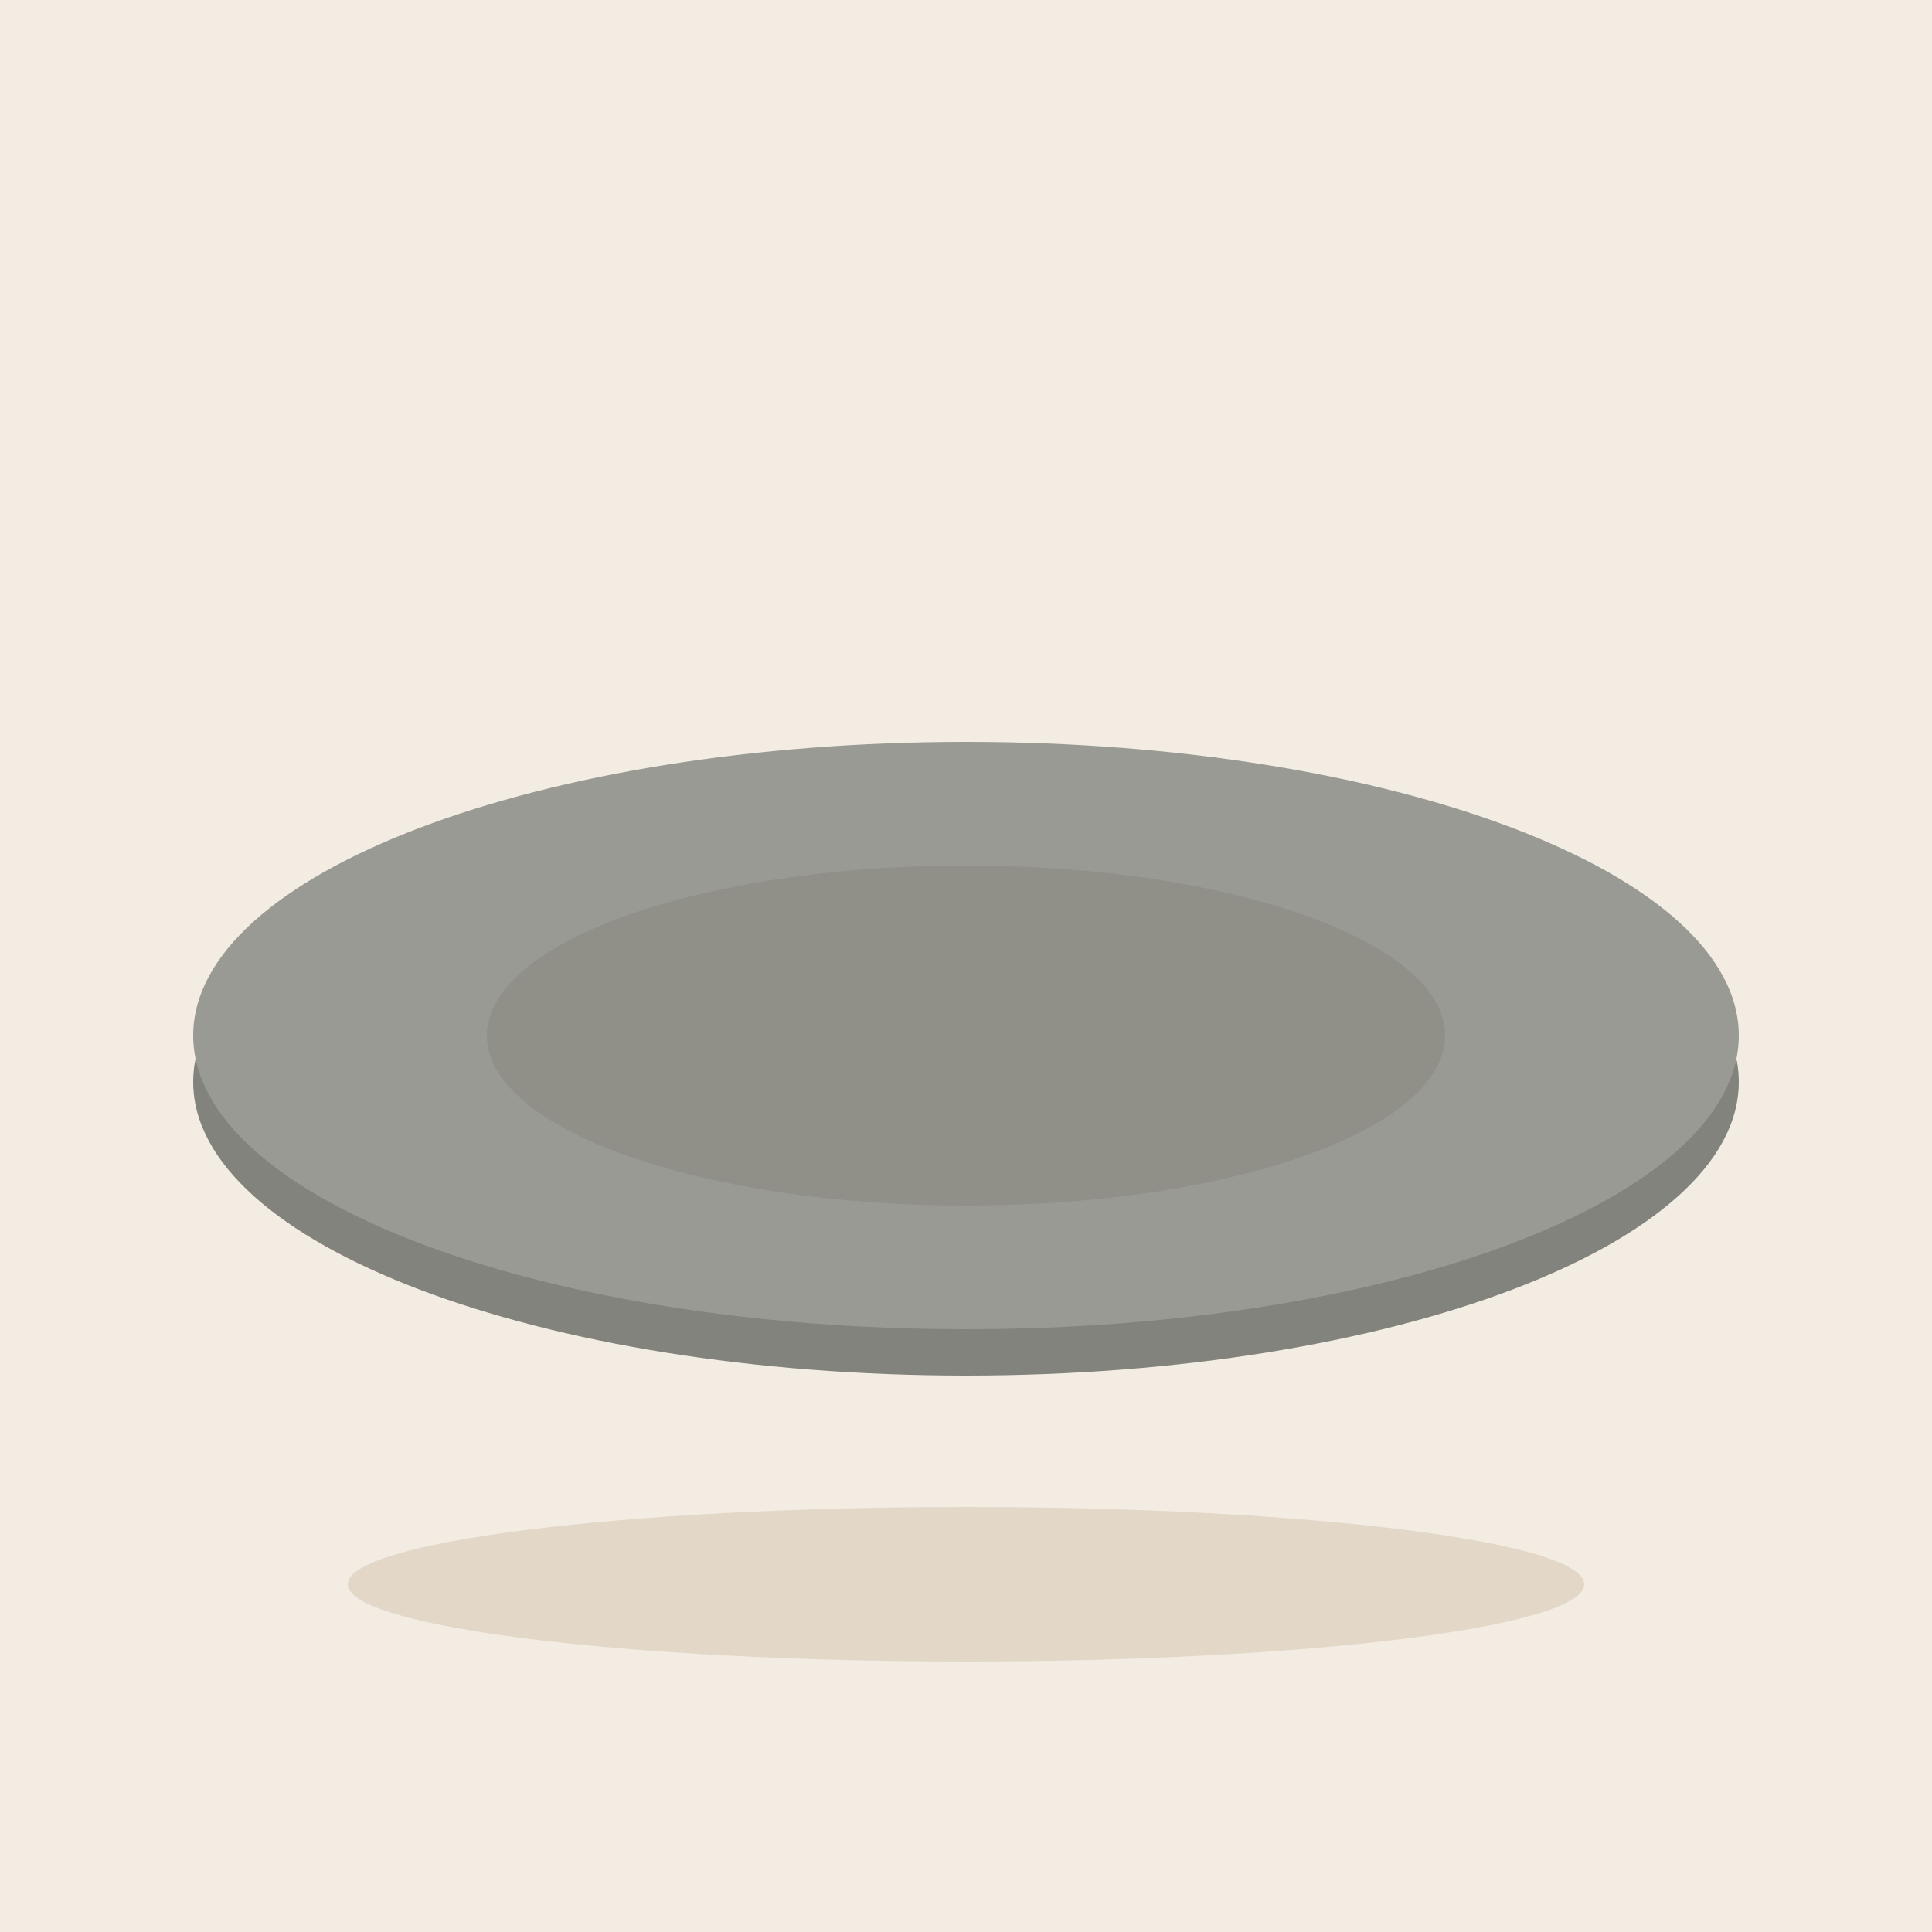
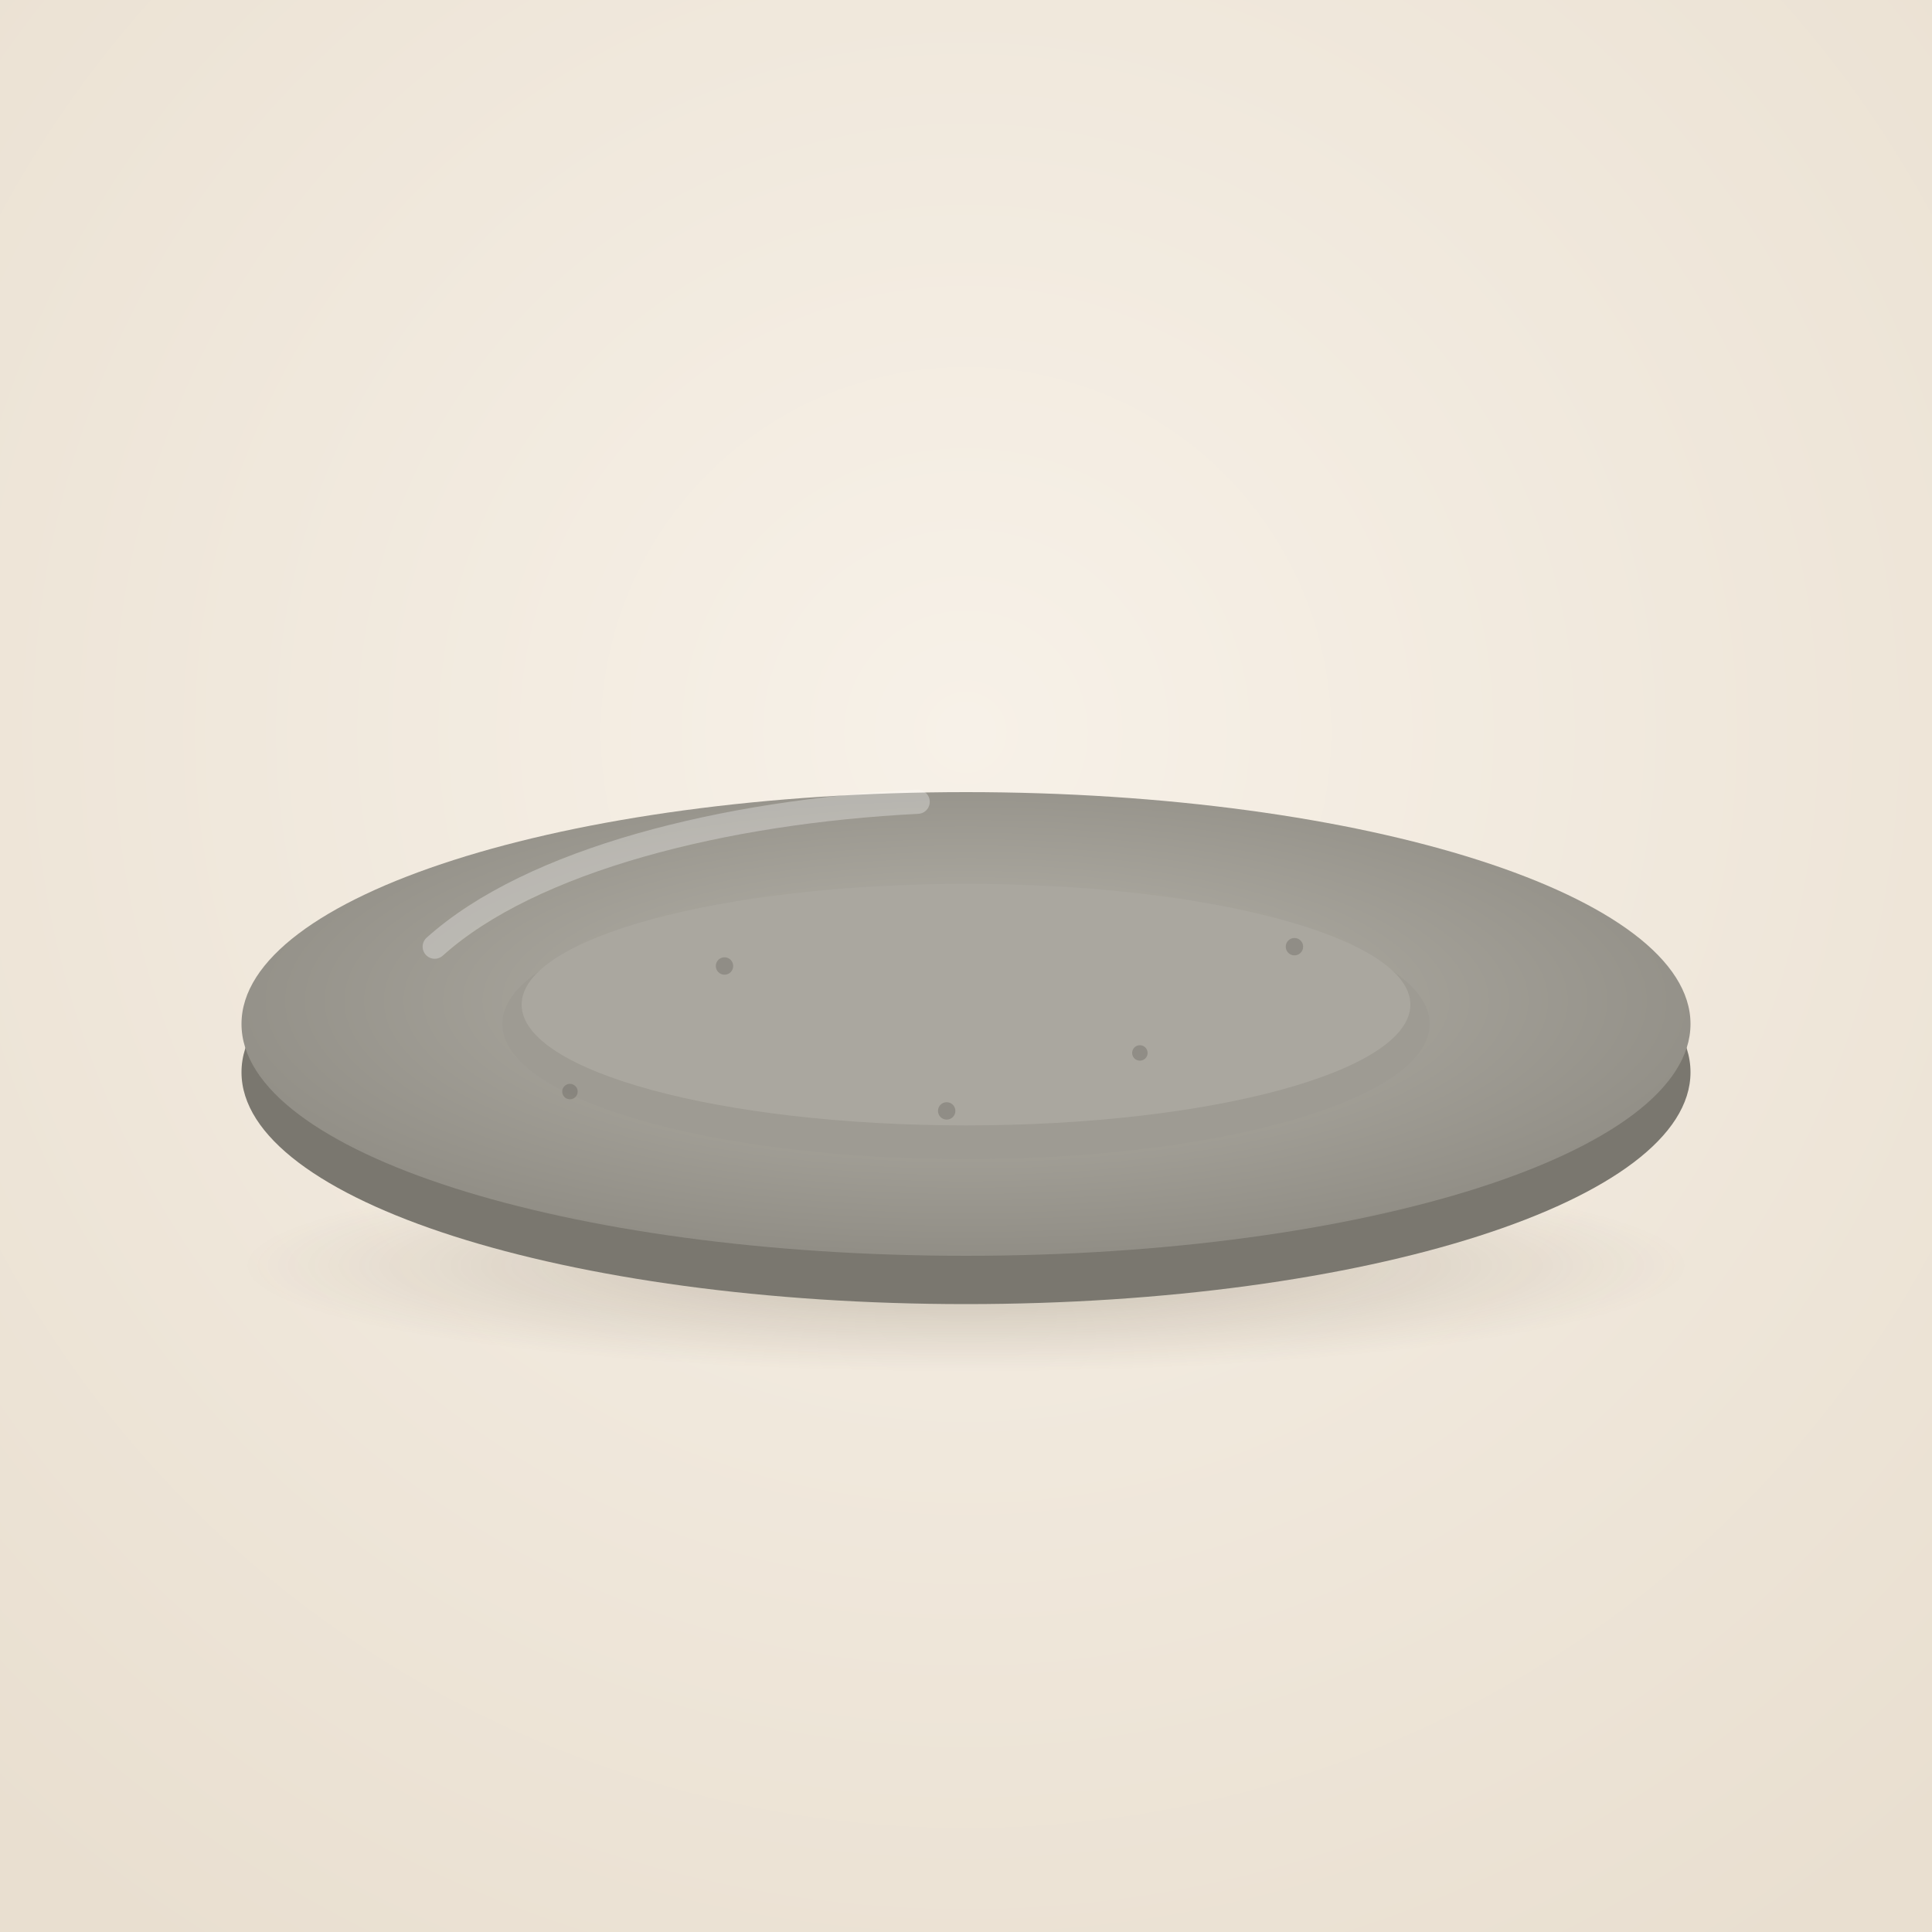
- <svg xmlns="http://www.w3.org/2000/svg" viewBox="0 0 250 250">
-   <rect width="250" height="250" fill="#f3ece2" />
-   <ellipse cx="125" cy="205" rx="80" ry="10" fill="#e3d8c8" />
-   <ellipse cx="125" cy="140" rx="100" ry="38" fill="#83837d" />
-   <ellipse cx="125" cy="134" rx="100" ry="38" fill="#9a9a94" />
-   <ellipse cx="125" cy="134" rx="62" ry="22" fill="#83837d" opacity=".45" />
+ <svg xmlns="http://www.w3.org/2000/svg" viewBox="0 0 400 400">
+   <defs>
+     <radialGradient id="bg" cx="50%" cy="38%" r="75%">
+       <stop offset="0" stop-color="#f7f1e8" />
+       <stop offset="1" stop-color="#e9dfd0" />
+     </radialGradient>
+     <radialGradient id="sh" cx="50%" cy="50%" r="50%">
+       <stop offset="0" stop-color="#5a4a36" stop-opacity=".28" />
+       <stop offset="1" stop-color="#5a4a36" stop-opacity="0" />
+     </radialGradient>
+     <radialGradient id="g" cx="50%" cy="45%" r="60%">
+       <stop offset="0" stop-color="#b9b6ad" />
+       <stop offset="1" stop-color="#8d8a82" />
+     </radialGradient>
+   </defs>
+   <rect width="400" height="400" fill="url(#bg)" />
+   <ellipse cx="200" cy="262" rx="150" ry="22" fill="url(#sh)" />
+   <ellipse cx="200" cy="222" rx="150" ry="48" fill="#7a776f" />
+   <ellipse cx="200" cy="212" rx="150" ry="48" fill="url(#g)" />
+   <ellipse cx="200" cy="212" rx="96" ry="28" fill="#9e9b93" />
+   <ellipse cx="200" cy="208" rx="92" ry="25" fill="#aaa79f" />
+   <g fill="#5f5c55" opacity=".35">
+     <circle cx="150" cy="200" r="1.8" />
+     <circle cx="236" cy="218" r="1.6" />
+     <circle cx="268" cy="196" r="1.8" />
+     <circle cx="118" cy="226" r="1.6" />
+     <circle cx="196" cy="230" r="1.8" />
+   </g>
+   <path d="M90 196 c20 -18 60 -28 100 -30" fill="none" stroke="#fff" stroke-width="5" stroke-linecap="round" opacity=".3" />
</svg>
